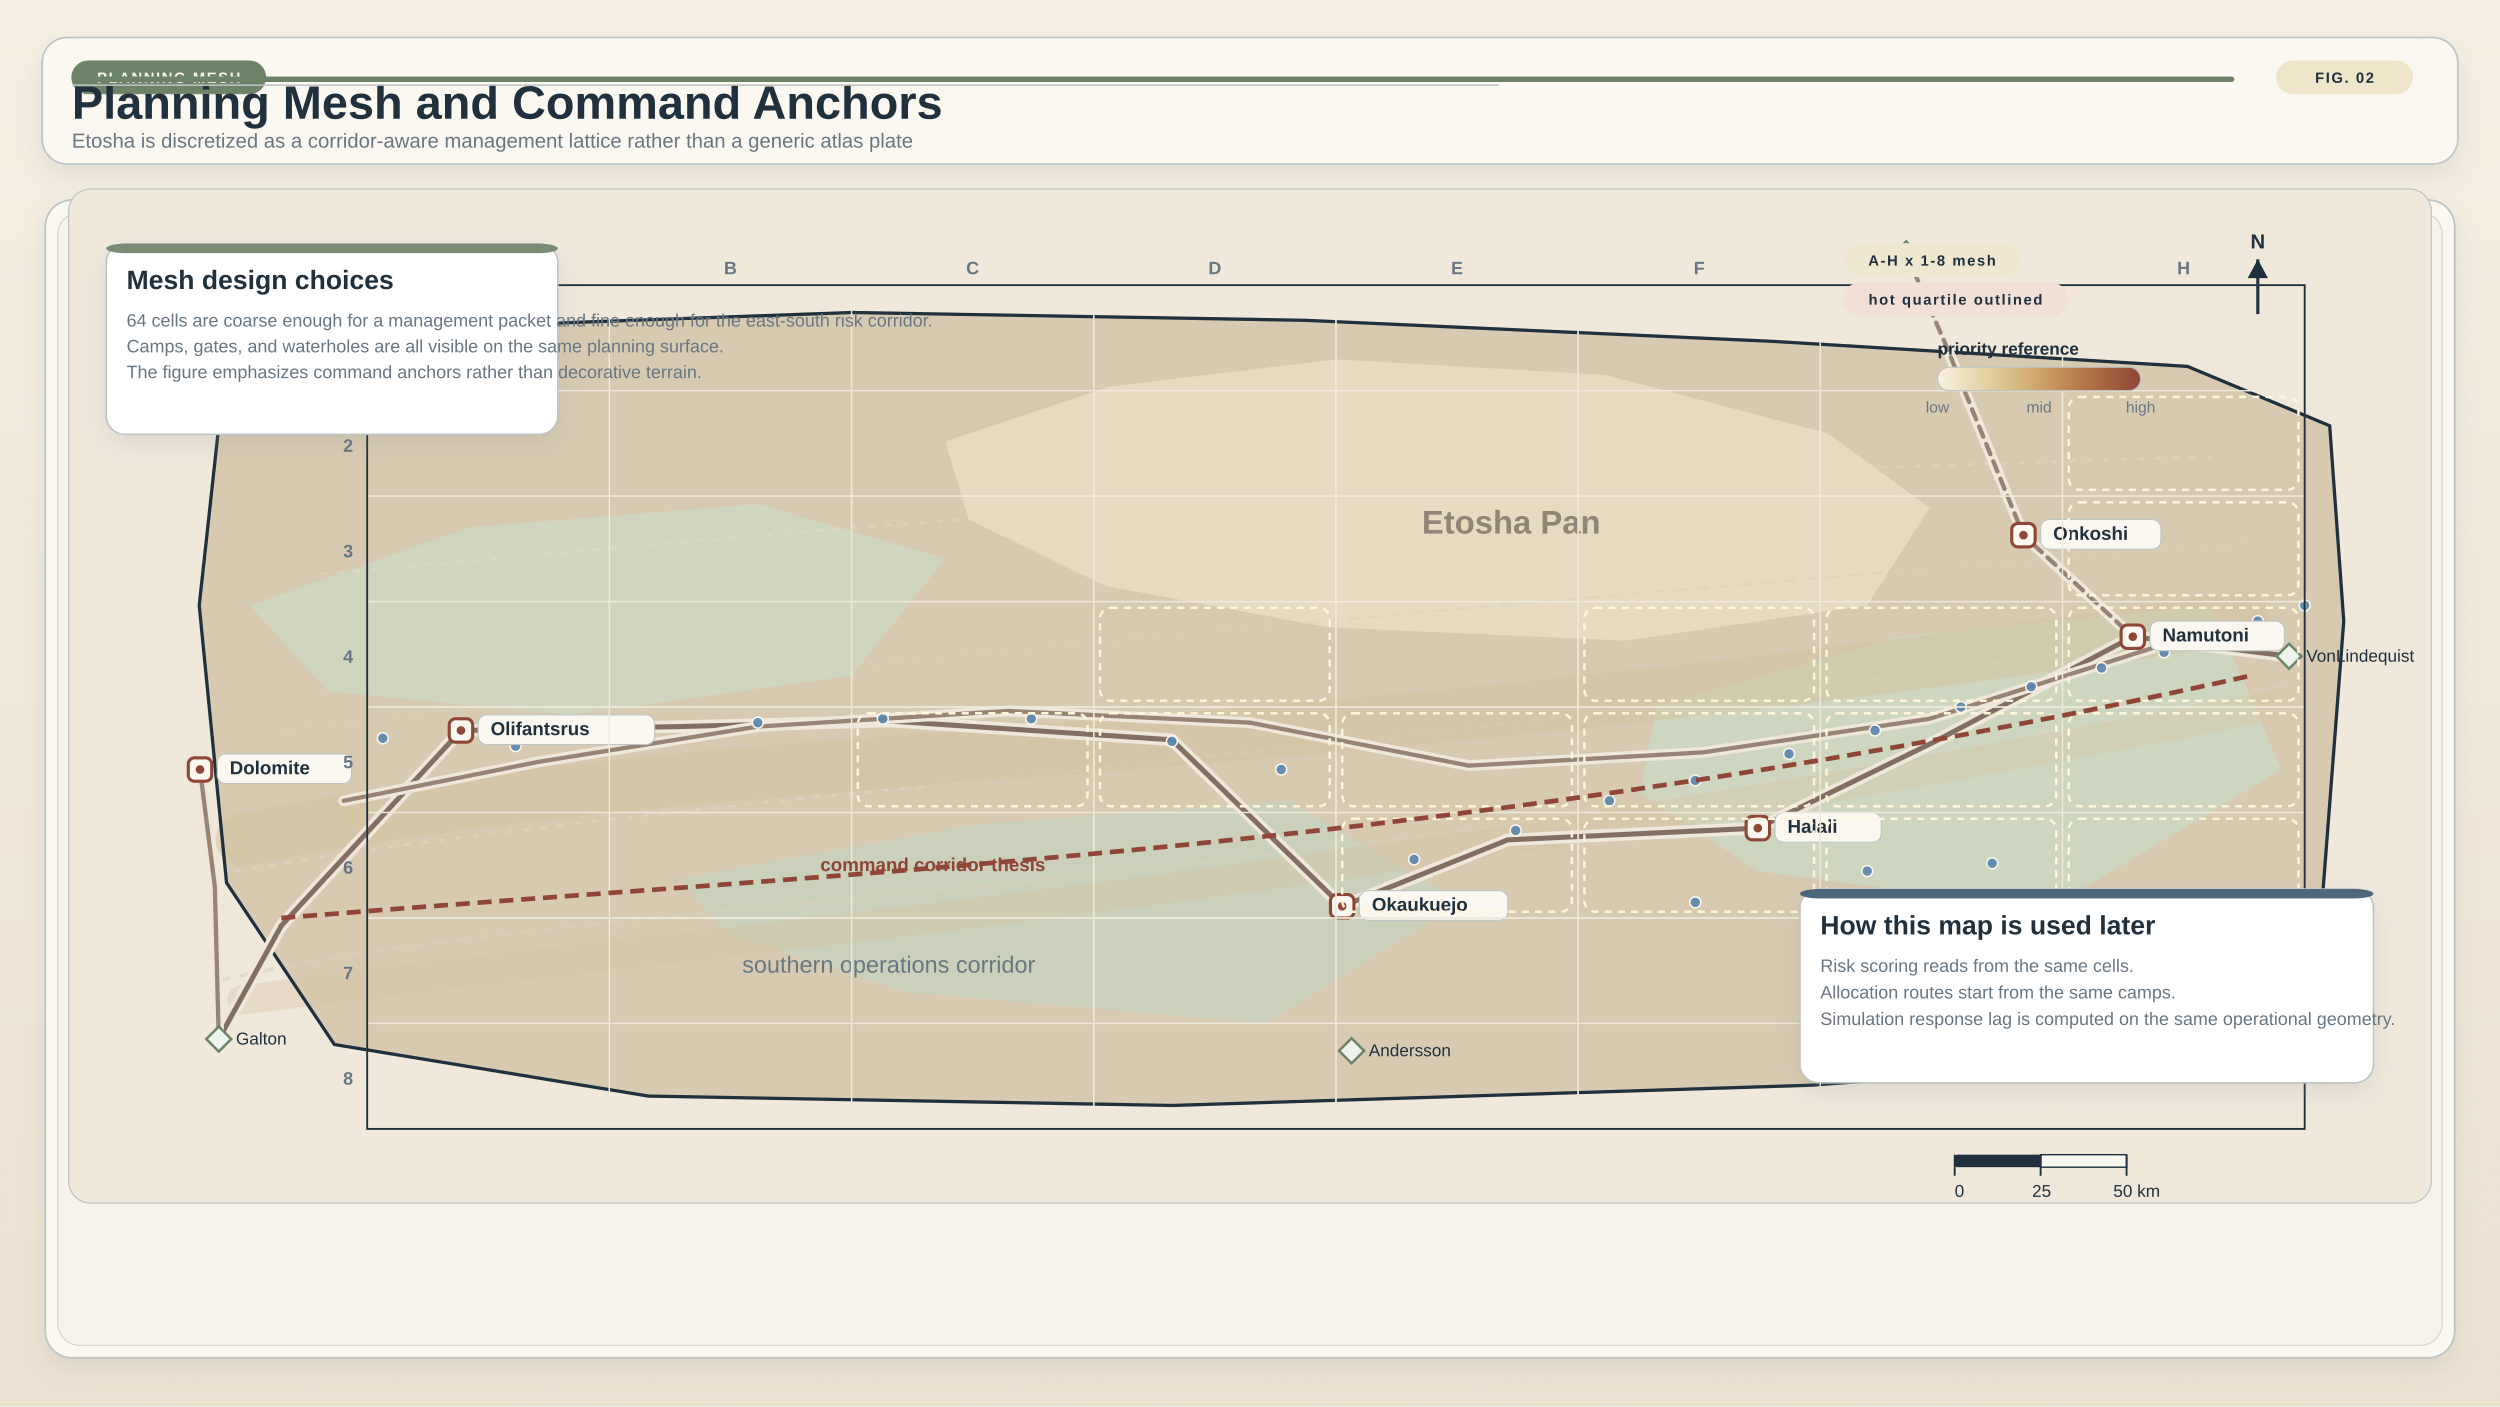
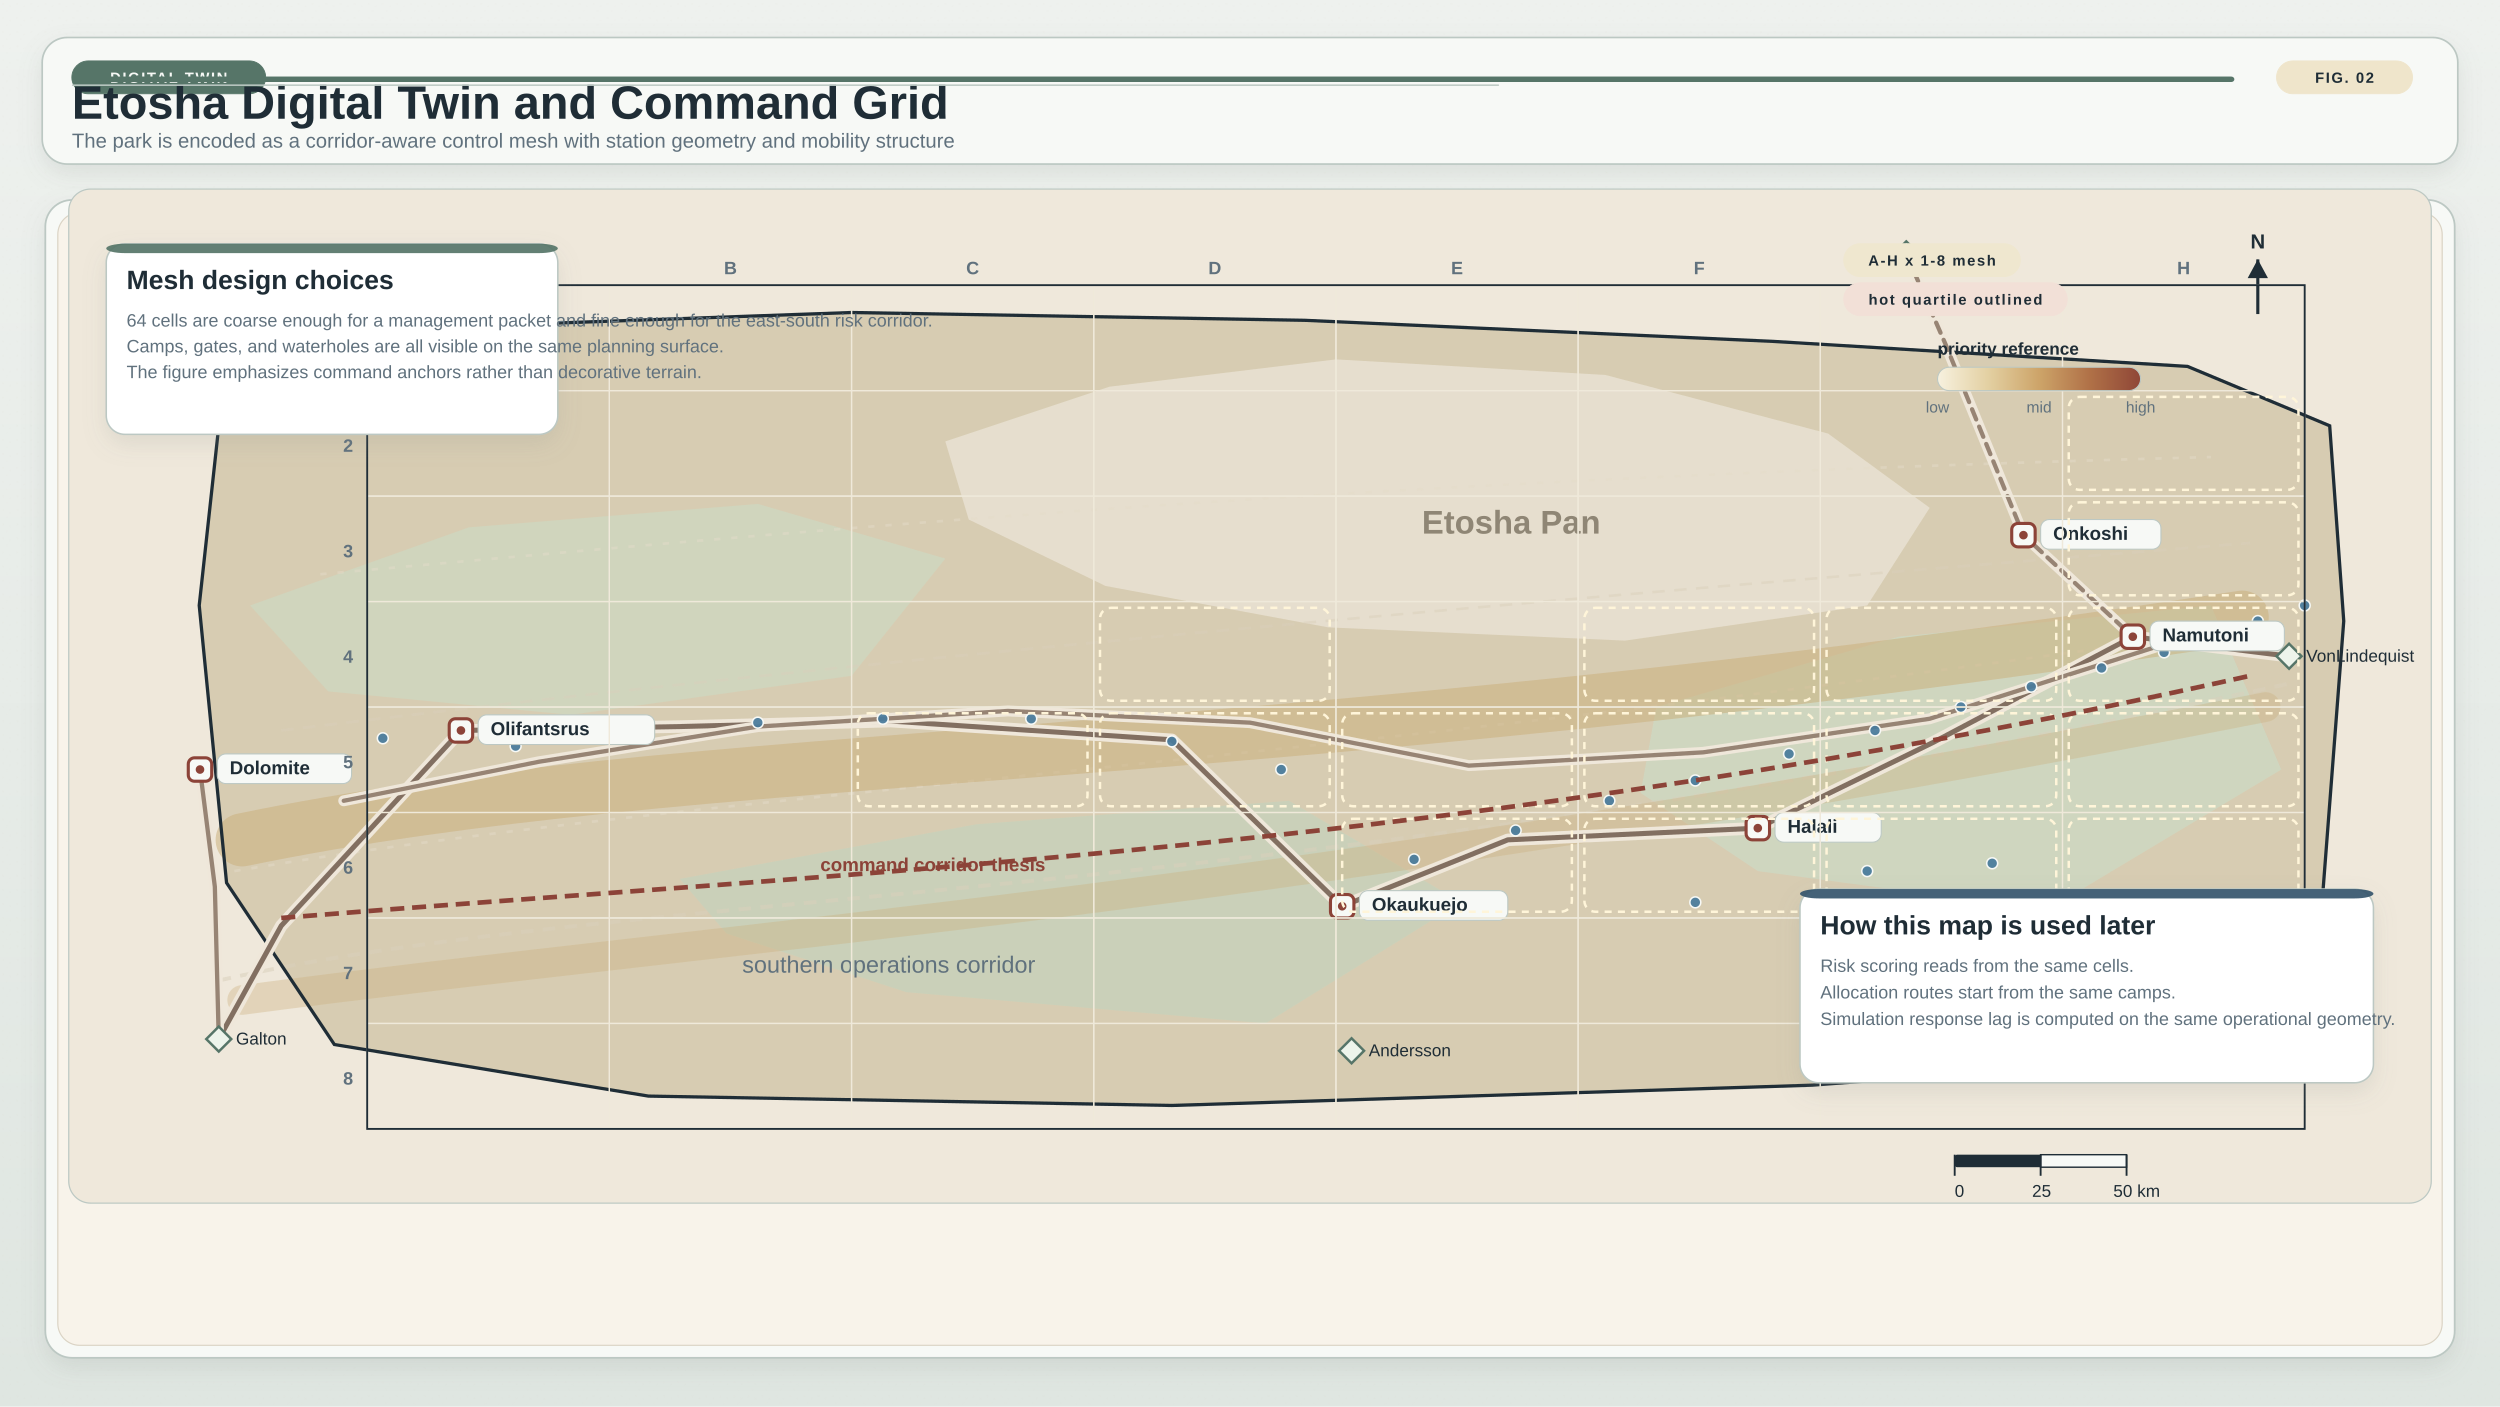
<svg xmlns="http://www.w3.org/2000/svg" viewBox="0 0 3200 1800" width="3200" height="1800">
  <defs>
    <linearGradient id="pageBg" x1="0" y1="0" x2="0" y2="1">
-       <stop offset="0%" stop-color="#f5efe3" />
-       <stop offset="100%" stop-color="#ece2d1" />
+       <stop offset="0%" stop-color="#eef1ee" />
+       <stop offset="100%" stop-color="#dfe6e1" />
    </linearGradient>
    <pattern id="paperGrain" width="18" height="18" patternUnits="userSpaceOnUse">
      <circle cx="4" cy="5" r="0.9" fill="#d8d0c0" opacity="0.28" />
      <circle cx="13" cy="8" r="0.7" fill="#cfc7b7" opacity="0.24" />
      <circle cx="9" cy="14" r="0.8" fill="#d8d0c0" opacity="0.22" />
    </pattern>
    <filter id="shadow" x="-20%" y="-20%" width="140%" height="140%">
      <feDropShadow dx="0" dy="12" stdDeviation="14" flood-color="#8c948f" flood-opacity="0.18" />
    </filter>
  </defs>
  <rect x="0" y="0" width="3200" height="1800" fill="url(#pageBg)" />
  <rect x="0" y="0" width="3200" height="1800" fill="url(#paperGrain)" opacity="0.44" />
-   <rect x="54" y="48" width="3092" height="162" rx="32" fill="#fbf8f1" stroke="#bcc4c5" stroke-width="2.2" filter="url(#shadow)" />
-   <rect x="92" y="78" width="248" height="42" rx="21" fill="#6d8368" stroke="#6d8368" stroke-width="1.2" />
-   <text x="216" y="106" text-anchor="middle" font-family="Helvetica Neue, Arial, sans-serif" font-size="19" font-weight="700" letter-spacing="2" fill="#fbf8f1">PLANNING MESH</text>
+   <rect x="54" y="48" width="3092" height="162" rx="32" fill="#f7f9f6" stroke="#bcc8c3" stroke-width="2.2" filter="url(#shadow)" />
+   <rect x="92" y="78" width="248" height="42" rx="21" fill="#567568" stroke="#567568" stroke-width="1.2" />
+   <text x="216" y="106" text-anchor="middle" font-family="Helvetica Neue, Arial, sans-serif" font-size="19" font-weight="700" letter-spacing="2" fill="#f7f9f6">DIGITAL TWIN</text>
  <rect x="2914" y="78" width="174" height="42" rx="21" fill="#efe5cb" stroke="#efe5cb" stroke-width="1.2" />
-   <text x="3001" y="106" text-anchor="middle" font-family="Helvetica Neue, Arial, sans-serif" font-size="19" font-weight="700" letter-spacing="2" fill="#20303d">FIG. 02</text>
-   <text x="92" y="152" font-family="Helvetica Neue, Arial, sans-serif" font-size="60" font-weight="700" fill="#20303d">Planning Mesh and Command Anchors</text>
-   <text x="92" y="189" font-family="Helvetica Neue, Arial, sans-serif" font-size="26" fill="#687682">Etosha is discretized as a corridor-aware management lattice rather than a generic atlas plate</text>
-   <rect x="92" y="98" width="2768" height="7" rx="4" fill="#6d8368" />
-   <rect x="92" y="108" width="1826.88" height="2" rx="1" fill="#bcc4c5" />
-   <rect x="58" y="256" width="3084" height="1482" rx="34" fill="#fbf8f1" stroke="#bcc4c5" stroke-width="2.3" filter="url(#shadow)" />
+   <text x="3001" y="106" text-anchor="middle" font-family="Helvetica Neue, Arial, sans-serif" font-size="19" font-weight="700" letter-spacing="2" fill="#1f2d36">FIG. 02</text>
+   <text x="92" y="152" font-family="Helvetica Neue, Arial, sans-serif" font-size="60" font-weight="700" fill="#1f2d36">Etosha Digital Twin and Command Grid</text>
+   <text x="92" y="189" font-family="Helvetica Neue, Arial, sans-serif" font-size="26" fill="#60717d">The park is encoded as a corridor-aware control mesh with station geometry and mobility structure</text>
+   <rect x="92" y="98" width="2768" height="7" rx="4" fill="#567568" />
+   <rect x="92" y="108" width="1826.88" height="2" rx="1" fill="#bcc8c3" />
+   <rect x="58" y="256" width="3084" height="1482" rx="34" fill="#f7f9f6" stroke="#bcc8c3" stroke-width="2.3" filter="url(#shadow)" />
  <rect x="74" y="272" width="3052" height="1450" rx="28" fill="#f8f3ea" stroke="#dad3c4" stroke-width="1.5" />
  <linearGradient id="legend_2480_470_260_30" x1="0" y1="0" x2="1" y2="0">
    <stop offset="0%" stop-color="rgb(247,241,223)" />
    <stop offset="25%" stop-color="rgb(227,208,162)" />
    <stop offset="50%" stop-color="rgb(205,164,105)" />
    <stop offset="75%" stop-color="rgb(176,113,71)" />
    <stop offset="100%" stop-color="rgb(143,70,55)" />
  </linearGradient>
-   <rect x="88" y="242" width="3024" height="1298" rx="28" fill="#efe8db" stroke="#bcc4c5" stroke-width="1.6" />
-   <path d="M 285 500 L 530 420 L 1090 400 L 1670 410 L 2270 437 L 2800 469 L 2982 545 L 3000 795 L 2970 1185 L 2830 1350 L 2320 1389 L 1500 1415 L 830 1403 L 428 1337 L 290 1130 L 255 775 Z" fill="#d8cab1" stroke="none" />
+   <rect x="88" y="242" width="3024" height="1298" rx="28" fill="#efe8db" stroke="#bcc8c3" stroke-width="1.6" />
+   <path d="M 285 500 L 530 420 L 1090 400 L 1670 410 L 2270 437 L 2800 469 L 2982 545 L 3000 795 L 2970 1185 L 2830 1350 L 2320 1389 L 1500 1415 L 830 1403 L 428 1337 L 290 1130 L 255 775 Z" fill="#d7ccb2" stroke="none" />
  <path d="M 320 775 L 600 675 L 970 645 L 1210 715 L 1090 865 L 730 915 L 420 885 Z" fill="#cfd6be" opacity="0.88" />
  <path d="M 870 1125 L 1250 1055 L 1650 1025 L 1870 1155 L 1620 1310 L 1160 1270 L 930 1195 Z" fill="#c9d1ba" opacity="0.88" />
  <path d="M 2120 905 L 2430 815 L 2830 775 L 2920 985 L 2620 1165 L 2250 1115 L 2100 1015 Z" fill="#ced7c1" opacity="0.88" />
-   <path d="M 1210 565 L 1420 495 L 1710 460 L 2055 480 L 2340 555 L 2470 650 L 2390 775 L 2080 820 L 1700 803 L 1415 750 L 1240 665 Z" fill="#e8dbc1" opacity="0.96" />
+   <path d="M 1210 565 L 1420 495 L 1710 460 L 2055 480 L 2340 555 L 2470 650 L 2390 775 L 2080 820 L 1700 803 L 1415 750 L 1240 665 Z" fill="#e7dfcf" opacity="0.96" />
  <path d="M 280 1255 C 810 1135 1610 1165 2930 875" fill="none" stroke="#d9cfbb" stroke-width="5" opacity="0.55" stroke-dasharray="16 12" />
  <path d="M 300 1115 C 890 1015 1630 985 2900 800" fill="none" stroke="#e4dbc9" stroke-width="3.4" opacity="0.48" stroke-dasharray="8 14" />
  <path d="M 360 935 C 930 865 1620 795 2880 695" fill="none" stroke="#d9cfbb" stroke-width="3.4" opacity="0.48" stroke-dasharray="16 12" />
  <path d="M 410 735 C 970 685 1690 615 2830 585" fill="none" stroke="#e4dbc9" stroke-width="3.4" opacity="0.48" stroke-dasharray="8 14" />
-   <path d="M 310 1075 C 890 955 1590 985 2870 790" fill="none" stroke="#d6c3a0" stroke-width="68" opacity="0.55" stroke-linecap="round" />
-   <path d="M 310 1280 C 950 1195 1650 1150 2900 905" fill="none" stroke="#d6c3a0" stroke-width="38" opacity="0.36" stroke-linecap="round" />
-   <path d="M 285 500 L 530 420 L 1090 400 L 1670 410 L 2270 437 L 2800 469 L 2982 545 L 3000 795 L 2970 1185 L 2830 1350 L 2320 1389 L 1500 1415 L 830 1403 L 428 1337 L 290 1130 L 255 775 Z" fill="none" stroke="#20303d" stroke-width="4.2" />
+   <path d="M 310 1075 C 890 955 1590 985 2870 790" fill="none" stroke="#cbb07d" stroke-width="68" opacity="0.55" stroke-linecap="round" />
+   <path d="M 310 1280 C 950 1195 1650 1150 2900 905" fill="none" stroke="#cbb07d" stroke-width="38" opacity="0.36" stroke-linecap="round" />
+   <path d="M 285 500 L 530 420 L 1090 400 L 1670 410 L 2270 437 L 2800 469 L 2982 545 L 3000 795 L 2970 1185 L 2830 1350 L 2320 1389 L 1500 1415 L 830 1403 L 428 1337 L 290 1130 L 255 775 Z" fill="none" stroke="#1f2d36" stroke-width="4.2" />
  <path d="M 280 1330 L 360 1185 L 590 935 L 870 930 L 1140 923 L 1500 947 L 1718 1160 L 1930 1075 L 2250 1060 L 2475 950 L 2730 815 L 2930 840" fill="none" stroke="#efe7da" stroke-width="16" stroke-linecap="round" stroke-linejoin="round" />
  <path d="M 280 1330 L 360 1185 L 590 935 L 870 930 L 1140 923 L 1500 947 L 1718 1160 L 1930 1075 L 2250 1060 L 2475 950 L 2730 815 L 2930 840" fill="none" stroke="#826f61" stroke-width="6.5" stroke-linecap="round" stroke-linejoin="round" />
  <path d="M 440 1025 L 690 975 L 970 930 L 1290 910 L 1600 925 L 1880 980 L 2180 963 L 2470 920 L 2785 820" fill="none" stroke="#efe7da" stroke-width="14" stroke-linecap="round" stroke-linejoin="round" />
  <path d="M 440 1025 L 690 975 L 970 930 L 1290 910 L 1600 925 L 1880 980 L 2180 963 L 2470 920 L 2785 820" fill="none" stroke="#978474" stroke-width="5.5" stroke-linecap="round" stroke-linejoin="round" />
  <path d="M 2440 325 L 2490 440 L 2590 685 L 2730 815" fill="none" stroke="#efe7da" stroke-width="14" stroke-linecap="round" stroke-linejoin="round" />
  <path d="M 2440 325 L 2490 440 L 2590 685 L 2730 815" fill="none" stroke="#978474" stroke-width="5.5" stroke-linecap="round" stroke-linejoin="round" stroke-dasharray="14 10" />
  <path d="M 280 1330 L 275 1135 L 256 985" fill="none" stroke="#efe7da" stroke-width="14" stroke-linecap="round" stroke-linejoin="round" />
  <path d="M 280 1330 L 275 1135 L 256 985" fill="none" stroke="#978474" stroke-width="5.5" stroke-linecap="round" stroke-linejoin="round" />
-   <circle cx="490" cy="945" r="7" fill="#5d87ae" fill-opacity="0.92" stroke="#fbf8f1" stroke-width="2" />
-   <circle cx="660" cy="955" r="7" fill="#5d87ae" fill-opacity="0.92" stroke="#fbf8f1" stroke-width="2" />
-   <circle cx="810" cy="937" r="7" fill="#5d87ae" fill-opacity="0.92" stroke="#fbf8f1" stroke-width="2" />
-   <circle cx="970" cy="925" r="7" fill="#5d87ae" fill-opacity="0.92" stroke="#fbf8f1" stroke-width="2" />
-   <circle cx="1130" cy="920" r="7" fill="#5d87ae" fill-opacity="0.92" stroke="#fbf8f1" stroke-width="2" />
-   <circle cx="1320" cy="920" r="7" fill="#5d87ae" fill-opacity="0.92" stroke="#fbf8f1" stroke-width="2" />
-   <circle cx="1500" cy="949" r="7" fill="#5d87ae" fill-opacity="0.92" stroke="#fbf8f1" stroke-width="2" />
-   <circle cx="1640" cy="985" r="7" fill="#5d87ae" fill-opacity="0.92" stroke="#fbf8f1" stroke-width="2" />
-   <circle cx="1810" cy="1100" r="7" fill="#5d87ae" fill-opacity="0.92" stroke="#fbf8f1" stroke-width="2" />
-   <circle cx="1940" cy="1063" r="7" fill="#5d87ae" fill-opacity="0.92" stroke="#fbf8f1" stroke-width="2" />
-   <circle cx="2060" cy="1025" r="7" fill="#5d87ae" fill-opacity="0.92" stroke="#fbf8f1" stroke-width="2" />
-   <circle cx="2170" cy="999" r="7" fill="#5d87ae" fill-opacity="0.92" stroke="#fbf8f1" stroke-width="2" />
-   <circle cx="2290" cy="965" r="7" fill="#5d87ae" fill-opacity="0.92" stroke="#fbf8f1" stroke-width="2" />
-   <circle cx="2400" cy="935" r="7" fill="#5d87ae" fill-opacity="0.92" stroke="#fbf8f1" stroke-width="2" />
-   <circle cx="2510" cy="905" r="7" fill="#5d87ae" fill-opacity="0.92" stroke="#fbf8f1" stroke-width="2" />
-   <circle cx="2600" cy="879" r="7" fill="#5d87ae" fill-opacity="0.92" stroke="#fbf8f1" stroke-width="2" />
-   <circle cx="2690" cy="855" r="7" fill="#5d87ae" fill-opacity="0.92" stroke="#fbf8f1" stroke-width="2" />
-   <circle cx="2770" cy="835" r="7" fill="#5d87ae" fill-opacity="0.92" stroke="#fbf8f1" stroke-width="2" />
-   <circle cx="2830" cy="815" r="7" fill="#5d87ae" fill-opacity="0.92" stroke="#fbf8f1" stroke-width="2" />
-   <circle cx="2890" cy="795" r="7" fill="#5d87ae" fill-opacity="0.92" stroke="#fbf8f1" stroke-width="2" />
-   <circle cx="2950" cy="775" r="7" fill="#5d87ae" fill-opacity="0.92" stroke="#fbf8f1" stroke-width="2" />
-   <circle cx="2550" cy="1105" r="7" fill="#5d87ae" fill-opacity="0.92" stroke="#fbf8f1" stroke-width="2" />
-   <circle cx="2390" cy="1115" r="7" fill="#5d87ae" fill-opacity="0.92" stroke="#fbf8f1" stroke-width="2" />
-   <circle cx="2170" cy="1155" r="7" fill="#5d87ae" fill-opacity="0.92" stroke="#fbf8f1" stroke-width="2" />
-   <rect x="241" y="970" width="30" height="30" rx="8" fill="#fbf8f1" stroke="#8f4637" stroke-width="4" />
-   <circle cx="256" cy="985" r="5.5" fill="#8f4637" />
-   <rect x="278" y="965" width="172" height="38" rx="11" fill="#fbf8f1" stroke="#bcc4c5" stroke-width="1.4" />
-   <text x="294" y="991" font-family="Helvetica Neue, Arial, sans-serif" font-size="24" font-weight="700" fill="#20303d">Dolomite</text>
-   <rect x="575" y="920" width="30" height="30" rx="8" fill="#fbf8f1" stroke="#8f4637" stroke-width="4" />
-   <circle cx="590" cy="935" r="5.5" fill="#8f4637" />
-   <rect x="612" y="915" width="226" height="38" rx="11" fill="#fbf8f1" stroke="#bcc4c5" stroke-width="1.4" />
-   <text x="628" y="941" font-family="Helvetica Neue, Arial, sans-serif" font-size="24" font-weight="700" fill="#20303d">Olifantsrus</text>
-   <rect x="1703" y="1145" width="30" height="30" rx="8" fill="#fbf8f1" stroke="#8f4637" stroke-width="4" />
-   <circle cx="1718" cy="1160" r="5.5" fill="#8f4637" />
-   <rect x="1740" y="1140" width="190" height="38" rx="11" fill="#fbf8f1" stroke="#bcc4c5" stroke-width="1.4" />
-   <text x="1756" y="1166" font-family="Helvetica Neue, Arial, sans-serif" font-size="24" font-weight="700" fill="#20303d">Okaukuejo</text>
-   <rect x="2235" y="1045" width="30" height="30" rx="8" fill="#fbf8f1" stroke="#8f4637" stroke-width="4" />
-   <circle cx="2250" cy="1060" r="5.5" fill="#8f4637" />
-   <rect x="2272" y="1040" width="136" height="38" rx="11" fill="#fbf8f1" stroke="#bcc4c5" stroke-width="1.4" />
-   <text x="2288" y="1066" font-family="Helvetica Neue, Arial, sans-serif" font-size="24" font-weight="700" fill="#20303d">Halali</text>
-   <rect x="2715" y="800" width="30" height="30" rx="8" fill="#fbf8f1" stroke="#8f4637" stroke-width="4" />
-   <circle cx="2730" cy="815" r="5.5" fill="#8f4637" />
-   <rect x="2752" y="795" width="172" height="38" rx="11" fill="#fbf8f1" stroke="#bcc4c5" stroke-width="1.4" />
-   <text x="2768" y="821" font-family="Helvetica Neue, Arial, sans-serif" font-size="24" font-weight="700" fill="#20303d">Namutoni</text>
-   <rect x="2575" y="670" width="30" height="30" rx="8" fill="#fbf8f1" stroke="#8f4637" stroke-width="4" />
-   <circle cx="2590" cy="685" r="5.5" fill="#8f4637" />
-   <rect x="2612" y="665" width="154" height="38" rx="11" fill="#fbf8f1" stroke="#bcc4c5" stroke-width="1.4" />
-   <text x="2628" y="691" font-family="Helvetica Neue, Arial, sans-serif" font-size="24" font-weight="700" fill="#20303d">Onkoshi</text>
-   <path d="M 280 1314 L 296 1330 L 280 1346 L 264 1330 Z" fill="#edf4eb" stroke="#6d8368" stroke-width="3.2" />
-   <text x="302" y="1337" font-family="Helvetica Neue, Arial, sans-serif" font-size="22" fill="#20303d">Galton</text>
-   <path d="M 1730 1329 L 1746 1345 L 1730 1361 L 1714 1345 Z" fill="#edf4eb" stroke="#6d8368" stroke-width="3.2" />
-   <text x="1752" y="1352" font-family="Helvetica Neue, Arial, sans-serif" font-size="22" fill="#20303d">Andersson</text>
-   <path d="M 2930 824 L 2946 840 L 2930 856 L 2914 840 Z" fill="#edf4eb" stroke="#6d8368" stroke-width="3.2" />
-   <text x="2952" y="847" font-family="Helvetica Neue, Arial, sans-serif" font-size="22" fill="#20303d">VonLindequist</text>
-   <path d="M 2440 309 L 2456 325 L 2440 341 L 2424 325 Z" fill="#edf4eb" stroke="#6d8368" stroke-width="3.2" />
-   <text x="2462" y="332" font-family="Helvetica Neue, Arial, sans-serif" font-size="22" fill="#20303d">Nehale</text>
+   <circle cx="490" cy="945" r="7" fill="#487b9c" fill-opacity="0.92" stroke="#f7f9f6" stroke-width="2" />
+   <circle cx="660" cy="955" r="7" fill="#487b9c" fill-opacity="0.92" stroke="#f7f9f6" stroke-width="2" />
+   <circle cx="810" cy="937" r="7" fill="#487b9c" fill-opacity="0.92" stroke="#f7f9f6" stroke-width="2" />
+   <circle cx="970" cy="925" r="7" fill="#487b9c" fill-opacity="0.92" stroke="#f7f9f6" stroke-width="2" />
+   <circle cx="1130" cy="920" r="7" fill="#487b9c" fill-opacity="0.92" stroke="#f7f9f6" stroke-width="2" />
+   <circle cx="1320" cy="920" r="7" fill="#487b9c" fill-opacity="0.92" stroke="#f7f9f6" stroke-width="2" />
+   <circle cx="1500" cy="949" r="7" fill="#487b9c" fill-opacity="0.92" stroke="#f7f9f6" stroke-width="2" />
+   <circle cx="1640" cy="985" r="7" fill="#487b9c" fill-opacity="0.92" stroke="#f7f9f6" stroke-width="2" />
+   <circle cx="1810" cy="1100" r="7" fill="#487b9c" fill-opacity="0.92" stroke="#f7f9f6" stroke-width="2" />
+   <circle cx="1940" cy="1063" r="7" fill="#487b9c" fill-opacity="0.92" stroke="#f7f9f6" stroke-width="2" />
+   <circle cx="2060" cy="1025" r="7" fill="#487b9c" fill-opacity="0.92" stroke="#f7f9f6" stroke-width="2" />
+   <circle cx="2170" cy="999" r="7" fill="#487b9c" fill-opacity="0.92" stroke="#f7f9f6" stroke-width="2" />
+   <circle cx="2290" cy="965" r="7" fill="#487b9c" fill-opacity="0.92" stroke="#f7f9f6" stroke-width="2" />
+   <circle cx="2400" cy="935" r="7" fill="#487b9c" fill-opacity="0.92" stroke="#f7f9f6" stroke-width="2" />
+   <circle cx="2510" cy="905" r="7" fill="#487b9c" fill-opacity="0.92" stroke="#f7f9f6" stroke-width="2" />
+   <circle cx="2600" cy="879" r="7" fill="#487b9c" fill-opacity="0.92" stroke="#f7f9f6" stroke-width="2" />
+   <circle cx="2690" cy="855" r="7" fill="#487b9c" fill-opacity="0.92" stroke="#f7f9f6" stroke-width="2" />
+   <circle cx="2770" cy="835" r="7" fill="#487b9c" fill-opacity="0.92" stroke="#f7f9f6" stroke-width="2" />
+   <circle cx="2830" cy="815" r="7" fill="#487b9c" fill-opacity="0.92" stroke="#f7f9f6" stroke-width="2" />
+   <circle cx="2890" cy="795" r="7" fill="#487b9c" fill-opacity="0.92" stroke="#f7f9f6" stroke-width="2" />
+   <circle cx="2950" cy="775" r="7" fill="#487b9c" fill-opacity="0.92" stroke="#f7f9f6" stroke-width="2" />
+   <circle cx="2550" cy="1105" r="7" fill="#487b9c" fill-opacity="0.92" stroke="#f7f9f6" stroke-width="2" />
+   <circle cx="2390" cy="1115" r="7" fill="#487b9c" fill-opacity="0.92" stroke="#f7f9f6" stroke-width="2" />
+   <circle cx="2170" cy="1155" r="7" fill="#487b9c" fill-opacity="0.92" stroke="#f7f9f6" stroke-width="2" />
+   <rect x="241" y="970" width="30" height="30" rx="8" fill="#f7f9f6" stroke="#8c4338" stroke-width="4" />
+   <circle cx="256" cy="985" r="5.5" fill="#8c4338" />
+   <rect x="278" y="965" width="172" height="38" rx="11" fill="#f7f9f6" stroke="#bcc8c3" stroke-width="1.4" />
+   <text x="294" y="991" font-family="Helvetica Neue, Arial, sans-serif" font-size="24" font-weight="700" fill="#1f2d36">Dolomite</text>
+   <rect x="575" y="920" width="30" height="30" rx="8" fill="#f7f9f6" stroke="#8c4338" stroke-width="4" />
+   <circle cx="590" cy="935" r="5.5" fill="#8c4338" />
+   <rect x="612" y="915" width="226" height="38" rx="11" fill="#f7f9f6" stroke="#bcc8c3" stroke-width="1.4" />
+   <text x="628" y="941" font-family="Helvetica Neue, Arial, sans-serif" font-size="24" font-weight="700" fill="#1f2d36">Olifantsrus</text>
+   <rect x="1703" y="1145" width="30" height="30" rx="8" fill="#f7f9f6" stroke="#8c4338" stroke-width="4" />
+   <circle cx="1718" cy="1160" r="5.5" fill="#8c4338" />
+   <rect x="1740" y="1140" width="190" height="38" rx="11" fill="#f7f9f6" stroke="#bcc8c3" stroke-width="1.4" />
+   <text x="1756" y="1166" font-family="Helvetica Neue, Arial, sans-serif" font-size="24" font-weight="700" fill="#1f2d36">Okaukuejo</text>
+   <rect x="2235" y="1045" width="30" height="30" rx="8" fill="#f7f9f6" stroke="#8c4338" stroke-width="4" />
+   <circle cx="2250" cy="1060" r="5.5" fill="#8c4338" />
+   <rect x="2272" y="1040" width="136" height="38" rx="11" fill="#f7f9f6" stroke="#bcc8c3" stroke-width="1.4" />
+   <text x="2288" y="1066" font-family="Helvetica Neue, Arial, sans-serif" font-size="24" font-weight="700" fill="#1f2d36">Halali</text>
+   <rect x="2715" y="800" width="30" height="30" rx="8" fill="#f7f9f6" stroke="#8c4338" stroke-width="4" />
+   <circle cx="2730" cy="815" r="5.5" fill="#8c4338" />
+   <rect x="2752" y="795" width="172" height="38" rx="11" fill="#f7f9f6" stroke="#bcc8c3" stroke-width="1.4" />
+   <text x="2768" y="821" font-family="Helvetica Neue, Arial, sans-serif" font-size="24" font-weight="700" fill="#1f2d36">Namutoni</text>
+   <rect x="2575" y="670" width="30" height="30" rx="8" fill="#f7f9f6" stroke="#8c4338" stroke-width="4" />
+   <circle cx="2590" cy="685" r="5.5" fill="#8c4338" />
+   <rect x="2612" y="665" width="154" height="38" rx="11" fill="#f7f9f6" stroke="#bcc8c3" stroke-width="1.4" />
+   <text x="2628" y="691" font-family="Helvetica Neue, Arial, sans-serif" font-size="24" font-weight="700" fill="#1f2d36">Onkoshi</text>
+   <path d="M 280 1314 L 296 1330 L 280 1346 L 264 1330 Z" fill="#edf4eb" stroke="#567568" stroke-width="3.2" />
+   <text x="302" y="1337" font-family="Helvetica Neue, Arial, sans-serif" font-size="22" fill="#1f2d36">Galton</text>
+   <path d="M 1730 1329 L 1746 1345 L 1730 1361 L 1714 1345 Z" fill="#edf4eb" stroke="#567568" stroke-width="3.2" />
+   <text x="1752" y="1352" font-family="Helvetica Neue, Arial, sans-serif" font-size="22" fill="#1f2d36">Andersson</text>
+   <path d="M 2930 824 L 2946 840 L 2930 856 L 2914 840 Z" fill="#edf4eb" stroke="#567568" stroke-width="3.2" />
+   <text x="2952" y="847" font-family="Helvetica Neue, Arial, sans-serif" font-size="22" fill="#1f2d36">VonLindequist</text>
+   <path d="M 2440 309 L 2456 325 L 2440 341 L 2424 325 Z" fill="#edf4eb" stroke="#567568" stroke-width="3.2" />
+   <text x="2462" y="332" font-family="Helvetica Neue, Arial, sans-serif" font-size="22" fill="#1f2d36">Nehale</text>
  <text x="1820" y="683" font-family="Helvetica Neue, Arial, sans-serif" font-size="42" font-weight="700" fill="#8f8675">Etosha Pan</text>
-   <text x="950" y="1245" font-family="Helvetica Neue, Arial, sans-serif" font-size="30" fill="#687682">southern operations corridor</text>
-   <text x="625" y="351" text-anchor="middle" font-family="Helvetica Neue, Arial, sans-serif" font-size="23" font-weight="700" fill="#687682">A</text>
-   <text x="935" y="351" text-anchor="middle" font-family="Helvetica Neue, Arial, sans-serif" font-size="23" font-weight="700" fill="#687682">B</text>
-   <text x="1245" y="351" text-anchor="middle" font-family="Helvetica Neue, Arial, sans-serif" font-size="23" font-weight="700" fill="#687682">C</text>
-   <text x="1555" y="351" text-anchor="middle" font-family="Helvetica Neue, Arial, sans-serif" font-size="23" font-weight="700" fill="#687682">D</text>
-   <text x="1865" y="351" text-anchor="middle" font-family="Helvetica Neue, Arial, sans-serif" font-size="23" font-weight="700" fill="#687682">E</text>
-   <text x="2175" y="351" text-anchor="middle" font-family="Helvetica Neue, Arial, sans-serif" font-size="23" font-weight="700" fill="#687682">F</text>
-   <text x="2485" y="351" text-anchor="middle" font-family="Helvetica Neue, Arial, sans-serif" font-size="23" font-weight="700" fill="#687682">G</text>
-   <text x="2795" y="351" text-anchor="middle" font-family="Helvetica Neue, Arial, sans-serif" font-size="23" font-weight="700" fill="#687682">H</text>
-   <text x="452" y="443.3" text-anchor="end" font-family="Helvetica Neue, Arial, sans-serif" font-size="23" font-weight="700" fill="#687682">1</text>
-   <text x="452" y="578.3" text-anchor="end" font-family="Helvetica Neue, Arial, sans-serif" font-size="23" font-weight="700" fill="#687682">2</text>
-   <text x="452" y="713.3" text-anchor="end" font-family="Helvetica Neue, Arial, sans-serif" font-size="23" font-weight="700" fill="#687682">3</text>
-   <text x="452" y="848.3" text-anchor="end" font-family="Helvetica Neue, Arial, sans-serif" font-size="23" font-weight="700" fill="#687682">4</text>
-   <text x="452" y="983.3" text-anchor="end" font-family="Helvetica Neue, Arial, sans-serif" font-size="23" font-weight="700" fill="#687682">5</text>
-   <text x="452" y="1118.3" text-anchor="end" font-family="Helvetica Neue, Arial, sans-serif" font-size="23" font-weight="700" fill="#687682">6</text>
-   <text x="452" y="1253.3" text-anchor="end" font-family="Helvetica Neue, Arial, sans-serif" font-size="23" font-weight="700" fill="#687682">7</text>
-   <text x="452" y="1388.3" text-anchor="end" font-family="Helvetica Neue, Arial, sans-serif" font-size="23" font-weight="700" fill="#687682">8</text>
+   <text x="950" y="1245" font-family="Helvetica Neue, Arial, sans-serif" font-size="30" fill="#60717d">southern operations corridor</text>
+   <text x="625" y="351" text-anchor="middle" font-family="Helvetica Neue, Arial, sans-serif" font-size="23" font-weight="700" fill="#60717d">A</text>
+   <text x="935" y="351" text-anchor="middle" font-family="Helvetica Neue, Arial, sans-serif" font-size="23" font-weight="700" fill="#60717d">B</text>
+   <text x="1245" y="351" text-anchor="middle" font-family="Helvetica Neue, Arial, sans-serif" font-size="23" font-weight="700" fill="#60717d">C</text>
+   <text x="1555" y="351" text-anchor="middle" font-family="Helvetica Neue, Arial, sans-serif" font-size="23" font-weight="700" fill="#60717d">D</text>
+   <text x="1865" y="351" text-anchor="middle" font-family="Helvetica Neue, Arial, sans-serif" font-size="23" font-weight="700" fill="#60717d">E</text>
+   <text x="2175" y="351" text-anchor="middle" font-family="Helvetica Neue, Arial, sans-serif" font-size="23" font-weight="700" fill="#60717d">F</text>
+   <text x="2485" y="351" text-anchor="middle" font-family="Helvetica Neue, Arial, sans-serif" font-size="23" font-weight="700" fill="#60717d">G</text>
+   <text x="2795" y="351" text-anchor="middle" font-family="Helvetica Neue, Arial, sans-serif" font-size="23" font-weight="700" fill="#60717d">H</text>
+   <text x="452" y="443.3" text-anchor="end" font-family="Helvetica Neue, Arial, sans-serif" font-size="23" font-weight="700" fill="#60717d">1</text>
+   <text x="452" y="578.3" text-anchor="end" font-family="Helvetica Neue, Arial, sans-serif" font-size="23" font-weight="700" fill="#60717d">2</text>
+   <text x="452" y="713.3" text-anchor="end" font-family="Helvetica Neue, Arial, sans-serif" font-size="23" font-weight="700" fill="#60717d">3</text>
+   <text x="452" y="848.3" text-anchor="end" font-family="Helvetica Neue, Arial, sans-serif" font-size="23" font-weight="700" fill="#60717d">4</text>
+   <text x="452" y="983.3" text-anchor="end" font-family="Helvetica Neue, Arial, sans-serif" font-size="23" font-weight="700" fill="#60717d">5</text>
+   <text x="452" y="1118.3" text-anchor="end" font-family="Helvetica Neue, Arial, sans-serif" font-size="23" font-weight="700" fill="#60717d">6</text>
+   <text x="452" y="1253.3" text-anchor="end" font-family="Helvetica Neue, Arial, sans-serif" font-size="23" font-weight="700" fill="#60717d">7</text>
+   <text x="452" y="1388.3" text-anchor="end" font-family="Helvetica Neue, Arial, sans-serif" font-size="23" font-weight="700" fill="#60717d">8</text>
  <g>
-     <line x1="2890" y1="402" x2="2890" y2="332" stroke="#20303d" stroke-width="4" />
-     <path d="M 2877 356 L 2890 332 L 2903 356 Z" fill="#20303d" />
-     <text x="2890" y="318" text-anchor="middle" font-family="Helvetica Neue, Arial, sans-serif" font-size="26" font-weight="700" fill="#20303d">N</text>
+     <line x1="2890" y1="402" x2="2890" y2="332" stroke="#1f2d36" stroke-width="4" />
+     <path d="M 2877 356 L 2890 332 L 2903 356 Z" fill="#1f2d36" />
+     <text x="2890" y="318" text-anchor="middle" font-family="Helvetica Neue, Arial, sans-serif" font-size="26" font-weight="700" fill="#1f2d36">N</text>
  </g>
  <g>
-     <rect x="2502" y="1478" width="220" height="16" rx="3" fill="#20303d" />
-     <rect x="2612" y="1478" width="110" height="16" fill="#fbf8f1" stroke="#20303d" stroke-width="1.8" />
-     <line x1="2502" y1="1478" x2="2502" y2="1505" stroke="#20303d" stroke-width="2.4" />
-     <line x1="2612" y1="1478" x2="2612" y2="1505" stroke="#20303d" stroke-width="2.4" />
-     <line x1="2722" y1="1478" x2="2722" y2="1505" stroke="#20303d" stroke-width="2.4" />
-     <text x="2502" y="1532" font-family="Helvetica Neue, Arial, sans-serif" font-size="22" fill="#20303d">0</text>
-     <text x="2601" y="1532" font-family="Helvetica Neue, Arial, sans-serif" font-size="22" fill="#20303d">25</text>
-     <text x="2705" y="1532" font-family="Helvetica Neue, Arial, sans-serif" font-size="22" fill="#20303d">50 km</text>
+     <rect x="2502" y="1478" width="220" height="16" rx="3" fill="#1f2d36" />
+     <rect x="2612" y="1478" width="110" height="16" fill="#f7f9f6" stroke="#1f2d36" stroke-width="1.8" />
+     <line x1="2502" y1="1478" x2="2502" y2="1505" stroke="#1f2d36" stroke-width="2.4" />
+     <line x1="2612" y1="1478" x2="2612" y2="1505" stroke="#1f2d36" stroke-width="2.4" />
+     <line x1="2722" y1="1478" x2="2722" y2="1505" stroke="#1f2d36" stroke-width="2.4" />
+     <text x="2502" y="1532" font-family="Helvetica Neue, Arial, sans-serif" font-size="22" fill="#1f2d36">0</text>
+     <text x="2601" y="1532" font-family="Helvetica Neue, Arial, sans-serif" font-size="22" fill="#1f2d36">25</text>
+     <text x="2705" y="1532" font-family="Helvetica Neue, Arial, sans-serif" font-size="22" fill="#1f2d36">50 km</text>
  </g>
  <rect x="470" y="365" width="310" height="135" fill="none" fill-opacity="1" stroke="#efe9da" stroke-opacity="1" stroke-width="1.6" />
  <rect x="780" y="365" width="310" height="135" fill="none" fill-opacity="1" stroke="#efe9da" stroke-opacity="1" stroke-width="1.6" />
  <rect x="1090" y="365" width="310" height="135" fill="none" fill-opacity="1" stroke="#efe9da" stroke-opacity="1" stroke-width="1.6" />
  <rect x="1400" y="365" width="310" height="135" fill="none" fill-opacity="1" stroke="#efe9da" stroke-opacity="1" stroke-width="1.6" />
  <rect x="1710" y="365" width="310" height="135" fill="none" fill-opacity="1" stroke="#efe9da" stroke-opacity="1" stroke-width="1.6" />
  <rect x="2020" y="365" width="310" height="135" fill="none" fill-opacity="1" stroke="#efe9da" stroke-opacity="1" stroke-width="1.6" />
  <rect x="2330" y="365" width="310" height="135" fill="none" fill-opacity="1" stroke="#efe9da" stroke-opacity="1" stroke-width="1.6" />
  <rect x="2640" y="365" width="310" height="135" fill="none" fill-opacity="1" stroke="#efe9da" stroke-opacity="1" stroke-width="1.6" />
  <rect x="470" y="500" width="310" height="135" fill="none" fill-opacity="1" stroke="#efe9da" stroke-opacity="1" stroke-width="1.6" />
  <rect x="780" y="500" width="310" height="135" fill="none" fill-opacity="1" stroke="#efe9da" stroke-opacity="1" stroke-width="1.6" />
  <rect x="1090" y="500" width="310" height="135" fill="none" fill-opacity="1" stroke="#efe9da" stroke-opacity="1" stroke-width="1.6" />
  <rect x="1400" y="500" width="310" height="135" fill="none" fill-opacity="1" stroke="#efe9da" stroke-opacity="1" stroke-width="1.6" />
  <rect x="1710" y="500" width="310" height="135" fill="none" fill-opacity="1" stroke="#efe9da" stroke-opacity="1" stroke-width="1.6" />
  <rect x="2020" y="500" width="310" height="135" fill="none" fill-opacity="1" stroke="#efe9da" stroke-opacity="1" stroke-width="1.6" />
  <rect x="2330" y="500" width="310" height="135" fill="none" fill-opacity="1" stroke="#efe9da" stroke-opacity="1" stroke-width="1.6" />
  <rect x="2640" y="500" width="310" height="135" fill="none" fill-opacity="1" stroke="#efe9da" stroke-opacity="1" stroke-width="1.6" />
  <rect x="470" y="635" width="310" height="135" fill="none" fill-opacity="1" stroke="#efe9da" stroke-opacity="1" stroke-width="1.6" />
  <rect x="780" y="635" width="310" height="135" fill="none" fill-opacity="1" stroke="#efe9da" stroke-opacity="1" stroke-width="1.6" />
  <rect x="1090" y="635" width="310" height="135" fill="none" fill-opacity="1" stroke="#efe9da" stroke-opacity="1" stroke-width="1.6" />
  <rect x="1400" y="635" width="310" height="135" fill="none" fill-opacity="1" stroke="#efe9da" stroke-opacity="1" stroke-width="1.6" />
  <rect x="1710" y="635" width="310" height="135" fill="none" fill-opacity="1" stroke="#efe9da" stroke-opacity="1" stroke-width="1.6" />
  <rect x="2020" y="635" width="310" height="135" fill="none" fill-opacity="1" stroke="#efe9da" stroke-opacity="1" stroke-width="1.6" />
  <rect x="2330" y="635" width="310" height="135" fill="none" fill-opacity="1" stroke="#efe9da" stroke-opacity="1" stroke-width="1.6" />
  <rect x="2640" y="635" width="310" height="135" fill="none" fill-opacity="1" stroke="#efe9da" stroke-opacity="1" stroke-width="1.6" />
  <rect x="470" y="770" width="310" height="135" fill="none" fill-opacity="1" stroke="#efe9da" stroke-opacity="1" stroke-width="1.6" />
  <rect x="780" y="770" width="310" height="135" fill="none" fill-opacity="1" stroke="#efe9da" stroke-opacity="1" stroke-width="1.6" />
  <rect x="1090" y="770" width="310" height="135" fill="none" fill-opacity="1" stroke="#efe9da" stroke-opacity="1" stroke-width="1.6" />
  <rect x="1400" y="770" width="310" height="135" fill="none" fill-opacity="1" stroke="#efe9da" stroke-opacity="1" stroke-width="1.6" />
  <rect x="1710" y="770" width="310" height="135" fill="none" fill-opacity="1" stroke="#efe9da" stroke-opacity="1" stroke-width="1.6" />
  <rect x="2020" y="770" width="310" height="135" fill="none" fill-opacity="1" stroke="#efe9da" stroke-opacity="1" stroke-width="1.6" />
  <rect x="2330" y="770" width="310" height="135" fill="none" fill-opacity="1" stroke="#efe9da" stroke-opacity="1" stroke-width="1.6" />
  <rect x="2640" y="770" width="310" height="135" fill="none" fill-opacity="1" stroke="#efe9da" stroke-opacity="1" stroke-width="1.6" />
  <rect x="470" y="905" width="310" height="135" fill="none" fill-opacity="1" stroke="#efe9da" stroke-opacity="1" stroke-width="1.6" />
  <rect x="780" y="905" width="310" height="135" fill="none" fill-opacity="1" stroke="#efe9da" stroke-opacity="1" stroke-width="1.6" />
  <rect x="1090" y="905" width="310" height="135" fill="none" fill-opacity="1" stroke="#efe9da" stroke-opacity="1" stroke-width="1.6" />
  <rect x="1400" y="905" width="310" height="135" fill="none" fill-opacity="1" stroke="#efe9da" stroke-opacity="1" stroke-width="1.6" />
  <rect x="1710" y="905" width="310" height="135" fill="none" fill-opacity="1" stroke="#efe9da" stroke-opacity="1" stroke-width="1.6" />
  <rect x="2020" y="905" width="310" height="135" fill="none" fill-opacity="1" stroke="#efe9da" stroke-opacity="1" stroke-width="1.6" />
  <rect x="2330" y="905" width="310" height="135" fill="none" fill-opacity="1" stroke="#efe9da" stroke-opacity="1" stroke-width="1.6" />
  <rect x="2640" y="905" width="310" height="135" fill="none" fill-opacity="1" stroke="#efe9da" stroke-opacity="1" stroke-width="1.6" />
  <rect x="470" y="1040" width="310" height="135" fill="none" fill-opacity="1" stroke="#efe9da" stroke-opacity="1" stroke-width="1.6" />
  <rect x="780" y="1040" width="310" height="135" fill="none" fill-opacity="1" stroke="#efe9da" stroke-opacity="1" stroke-width="1.6" />
  <rect x="1090" y="1040" width="310" height="135" fill="none" fill-opacity="1" stroke="#efe9da" stroke-opacity="1" stroke-width="1.6" />
  <rect x="1400" y="1040" width="310" height="135" fill="none" fill-opacity="1" stroke="#efe9da" stroke-opacity="1" stroke-width="1.6" />
  <rect x="1710" y="1040" width="310" height="135" fill="none" fill-opacity="1" stroke="#efe9da" stroke-opacity="1" stroke-width="1.6" />
  <rect x="2020" y="1040" width="310" height="135" fill="none" fill-opacity="1" stroke="#efe9da" stroke-opacity="1" stroke-width="1.6" />
  <rect x="2330" y="1040" width="310" height="135" fill="none" fill-opacity="1" stroke="#efe9da" stroke-opacity="1" stroke-width="1.6" />
  <rect x="2640" y="1040" width="310" height="135" fill="none" fill-opacity="1" stroke="#efe9da" stroke-opacity="1" stroke-width="1.6" />
  <rect x="470" y="1175" width="310" height="135" fill="none" fill-opacity="1" stroke="#efe9da" stroke-opacity="1" stroke-width="1.6" />
  <rect x="780" y="1175" width="310" height="135" fill="none" fill-opacity="1" stroke="#efe9da" stroke-opacity="1" stroke-width="1.6" />
  <rect x="1090" y="1175" width="310" height="135" fill="none" fill-opacity="1" stroke="#efe9da" stroke-opacity="1" stroke-width="1.6" />
  <rect x="1400" y="1175" width="310" height="135" fill="none" fill-opacity="1" stroke="#efe9da" stroke-opacity="1" stroke-width="1.6" />
  <rect x="1710" y="1175" width="310" height="135" fill="none" fill-opacity="1" stroke="#efe9da" stroke-opacity="1" stroke-width="1.6" />
  <rect x="2020" y="1175" width="310" height="135" fill="none" fill-opacity="1" stroke="#efe9da" stroke-opacity="1" stroke-width="1.6" />
  <rect x="2330" y="1175" width="310" height="135" fill="none" fill-opacity="1" stroke="#efe9da" stroke-opacity="1" stroke-width="1.6" />
  <rect x="2640" y="1175" width="310" height="135" fill="none" fill-opacity="1" stroke="#efe9da" stroke-opacity="1" stroke-width="1.6" />
  <rect x="470" y="1310" width="310" height="135" fill="none" fill-opacity="1" stroke="#efe9da" stroke-opacity="1" stroke-width="1.6" />
  <rect x="780" y="1310" width="310" height="135" fill="none" fill-opacity="1" stroke="#efe9da" stroke-opacity="1" stroke-width="1.6" />
  <rect x="1090" y="1310" width="310" height="135" fill="none" fill-opacity="1" stroke="#efe9da" stroke-opacity="1" stroke-width="1.6" />
  <rect x="1400" y="1310" width="310" height="135" fill="none" fill-opacity="1" stroke="#efe9da" stroke-opacity="1" stroke-width="1.6" />
  <rect x="1710" y="1310" width="310" height="135" fill="none" fill-opacity="1" stroke="#efe9da" stroke-opacity="1" stroke-width="1.6" />
  <rect x="2020" y="1310" width="310" height="135" fill="none" fill-opacity="1" stroke="#efe9da" stroke-opacity="1" stroke-width="1.6" />
  <rect x="2330" y="1310" width="310" height="135" fill="none" fill-opacity="1" stroke="#efe9da" stroke-opacity="1" stroke-width="1.6" />
  <rect x="2640" y="1310" width="310" height="135" fill="none" fill-opacity="1" stroke="#efe9da" stroke-opacity="1" stroke-width="1.6" />
-   <rect x="470" y="365" width="2480" height="1080" fill="none" stroke="#20303d" stroke-width="2.4" />
+   <rect x="470" y="365" width="2480" height="1080" fill="none" stroke="#1f2d36" stroke-width="2.4" />
  <rect x="2648" y="508" width="294" height="119" rx="14" fill="none" stroke="#fff5d9" stroke-width="3.2" stroke-dasharray="9 8" />
  <rect x="2648" y="643" width="294" height="119" rx="14" fill="none" stroke="#fff5d9" stroke-width="3.2" stroke-dasharray="9 8" />
  <rect x="1408" y="778" width="294" height="119" rx="14" fill="none" stroke="#fff5d9" stroke-width="3.2" stroke-dasharray="9 8" />
  <rect x="2028" y="778" width="294" height="119" rx="14" fill="none" stroke="#fff5d9" stroke-width="3.2" stroke-dasharray="9 8" />
  <rect x="2338" y="778" width="294" height="119" rx="14" fill="none" stroke="#fff5d9" stroke-width="3.2" stroke-dasharray="9 8" />
  <rect x="2648" y="778" width="294" height="119" rx="14" fill="none" stroke="#fff5d9" stroke-width="3.2" stroke-dasharray="9 8" />
  <rect x="1098" y="913" width="294" height="119" rx="14" fill="none" stroke="#fff5d9" stroke-width="3.2" stroke-dasharray="9 8" />
  <rect x="1408" y="913" width="294" height="119" rx="14" fill="none" stroke="#fff5d9" stroke-width="3.2" stroke-dasharray="9 8" />
  <rect x="1718" y="913" width="294" height="119" rx="14" fill="none" stroke="#fff5d9" stroke-width="3.2" stroke-dasharray="9 8" />
  <rect x="2028" y="913" width="294" height="119" rx="14" fill="none" stroke="#fff5d9" stroke-width="3.2" stroke-dasharray="9 8" />
  <rect x="2338" y="913" width="294" height="119" rx="14" fill="none" stroke="#fff5d9" stroke-width="3.2" stroke-dasharray="9 8" />
  <rect x="2648" y="913" width="294" height="119" rx="14" fill="none" stroke="#fff5d9" stroke-width="3.2" stroke-dasharray="9 8" />
  <rect x="1718" y="1048" width="294" height="119" rx="14" fill="none" stroke="#fff5d9" stroke-width="3.2" stroke-dasharray="9 8" />
  <rect x="2028" y="1048" width="294" height="119" rx="14" fill="none" stroke="#fff5d9" stroke-width="3.2" stroke-dasharray="9 8" />
  <rect x="2338" y="1048" width="294" height="119" rx="14" fill="none" stroke="#fff5d9" stroke-width="3.2" stroke-dasharray="9 8" />
  <rect x="2648" y="1048" width="294" height="119" rx="14" fill="none" stroke="#fff5d9" stroke-width="3.2" stroke-dasharray="9 8" />
-   <path d="M 360 1175 C 1090 1115 1890 1087 2880 865" fill="none" stroke="#8f4637" stroke-width="6" stroke-dasharray="18 10" />
-   <text x="1050" y="1115" font-family="Helvetica Neue, Arial, sans-serif" font-size="24" font-weight="700" fill="#8f4637">command corridor thesis</text>
-   <rect x="136" y="312" width="578" height="244" rx="24" fill="#ffffff" stroke="#bcc4c5" stroke-width="2" filter="url(#shadow)" />
-   <rect x="136" y="312" width="578" height="12" rx="24" fill="#6d8368" opacity="0.92" />
-   <text x="162" y="370" font-family="Helvetica Neue, Arial, sans-serif" font-size="34" font-weight="700" fill="#20303d">Mesh design choices</text>
-   <text x="162" y="418" font-family="Helvetica Neue, Arial, sans-serif" font-size="23" fill="#687682">64 cells are coarse enough for a management packet and fine enough for the east-south risk corridor.</text>
-   <text x="162" y="451" font-family="Helvetica Neue, Arial, sans-serif" font-size="23" fill="#687682">Camps, gates, and waterholes are all visible on the same planning surface.</text>
-   <text x="162" y="484" font-family="Helvetica Neue, Arial, sans-serif" font-size="23" fill="#687682">The figure emphasizes command anchors rather than decorative terrain.</text>
-   <rect x="2304" y="1138" width="734" height="248" rx="24" fill="#ffffff" stroke="#bcc4c5" stroke-width="2" filter="url(#shadow)" />
-   <rect x="2304" y="1138" width="734" height="12" rx="24" fill="#405b74" opacity="0.92" />
-   <text x="2330" y="1196" font-family="Helvetica Neue, Arial, sans-serif" font-size="34" font-weight="700" fill="#20303d">How this map is used later</text>
-   <text x="2330" y="1244" font-family="Helvetica Neue, Arial, sans-serif" font-size="23" fill="#687682">Risk scoring reads from the same cells.</text>
-   <text x="2330" y="1278" font-family="Helvetica Neue, Arial, sans-serif" font-size="23" fill="#687682">Allocation routes start from the same camps.</text>
-   <text x="2330" y="1312" font-family="Helvetica Neue, Arial, sans-serif" font-size="23" fill="#687682">Simulation response lag is computed on the same operational geometry.</text>
-   <rect x="2480" y="470" width="260" height="30" rx="15" fill="url(#legend_2480_470_260_30)" stroke="#bcc4c5" stroke-width="1.4" />
-   <text x="2480" y="454" font-family="Helvetica Neue, Arial, sans-serif" font-size="22" font-weight="700" fill="#20303d">priority reference</text>
-   <text x="2480" y="528" text-anchor="middle" font-family="Helvetica Neue, Arial, sans-serif" font-size="20" fill="#687682">low</text>
-   <text x="2610" y="528" text-anchor="middle" font-family="Helvetica Neue, Arial, sans-serif" font-size="20" fill="#687682">mid</text>
-   <text x="2740" y="528" text-anchor="middle" font-family="Helvetica Neue, Arial, sans-serif" font-size="20" fill="#687682">high</text>
+   <path d="M 360 1175 C 1090 1115 1890 1087 2880 865" fill="none" stroke="#8c4338" stroke-width="6" stroke-dasharray="18 10" />
+   <text x="1050" y="1115" font-family="Helvetica Neue, Arial, sans-serif" font-size="24" font-weight="700" fill="#8c4338">command corridor thesis</text>
+   <rect x="136" y="312" width="578" height="244" rx="24" fill="#ffffff" stroke="#bcc8c3" stroke-width="2" filter="url(#shadow)" />
+   <rect x="136" y="312" width="578" height="12" rx="24" fill="#567568" opacity="0.92" />
+   <text x="162" y="370" font-family="Helvetica Neue, Arial, sans-serif" font-size="34" font-weight="700" fill="#1f2d36">Mesh design choices</text>
+   <text x="162" y="418" font-family="Helvetica Neue, Arial, sans-serif" font-size="23" fill="#60717d">64 cells are coarse enough for a management packet and fine enough for the east-south risk corridor.</text>
+   <text x="162" y="451" font-family="Helvetica Neue, Arial, sans-serif" font-size="23" fill="#60717d">Camps, gates, and waterholes are all visible on the same planning surface.</text>
+   <text x="162" y="484" font-family="Helvetica Neue, Arial, sans-serif" font-size="23" fill="#60717d">The figure emphasizes command anchors rather than decorative terrain.</text>
+   <rect x="2304" y="1138" width="734" height="248" rx="24" fill="#ffffff" stroke="#bcc8c3" stroke-width="2" filter="url(#shadow)" />
+   <rect x="2304" y="1138" width="734" height="12" rx="24" fill="#35556c" opacity="0.92" />
+   <text x="2330" y="1196" font-family="Helvetica Neue, Arial, sans-serif" font-size="34" font-weight="700" fill="#1f2d36">How this map is used later</text>
+   <text x="2330" y="1244" font-family="Helvetica Neue, Arial, sans-serif" font-size="23" fill="#60717d">Risk scoring reads from the same cells.</text>
+   <text x="2330" y="1278" font-family="Helvetica Neue, Arial, sans-serif" font-size="23" fill="#60717d">Allocation routes start from the same camps.</text>
+   <text x="2330" y="1312" font-family="Helvetica Neue, Arial, sans-serif" font-size="23" fill="#60717d">Simulation response lag is computed on the same operational geometry.</text>
+   <rect x="2480" y="470" width="260" height="30" rx="15" fill="url(#legend_2480_470_260_30)" stroke="#bcc8c3" stroke-width="1.4" />
+   <text x="2480" y="454" font-family="Helvetica Neue, Arial, sans-serif" font-size="22" font-weight="700" fill="#1f2d36">priority reference</text>
+   <text x="2480" y="528" text-anchor="middle" font-family="Helvetica Neue, Arial, sans-serif" font-size="20" fill="#60717d">low</text>
+   <text x="2610" y="528" text-anchor="middle" font-family="Helvetica Neue, Arial, sans-serif" font-size="20" fill="#60717d">mid</text>
+   <text x="2740" y="528" text-anchor="middle" font-family="Helvetica Neue, Arial, sans-serif" font-size="20" fill="#60717d">high</text>
  <rect x="2360" y="312" width="226" height="42" rx="21" fill="#efe7cf" stroke="#efe7cf" stroke-width="1.2" />
-   <text x="2473" y="340" text-anchor="middle" font-family="Helvetica Neue, Arial, sans-serif" font-size="19" font-weight="700" letter-spacing="2" fill="#20303d">A-H x 1-8 mesh</text>
+   <text x="2473" y="340" text-anchor="middle" font-family="Helvetica Neue, Arial, sans-serif" font-size="19" font-weight="700" letter-spacing="2" fill="#1f2d36">A-H x 1-8 mesh</text>
  <rect x="2360" y="362" width="286" height="42" rx="21" fill="#f2e0d7" stroke="#f2e0d7" stroke-width="1.2" />
-   <text x="2503" y="390" text-anchor="middle" font-family="Helvetica Neue, Arial, sans-serif" font-size="19" font-weight="700" letter-spacing="2" fill="#20303d">hot quartile outlined</text>
+   <text x="2503" y="390" text-anchor="middle" font-family="Helvetica Neue, Arial, sans-serif" font-size="19" font-weight="700" letter-spacing="2" fill="#1f2d36">hot quartile outlined</text>
</svg>
